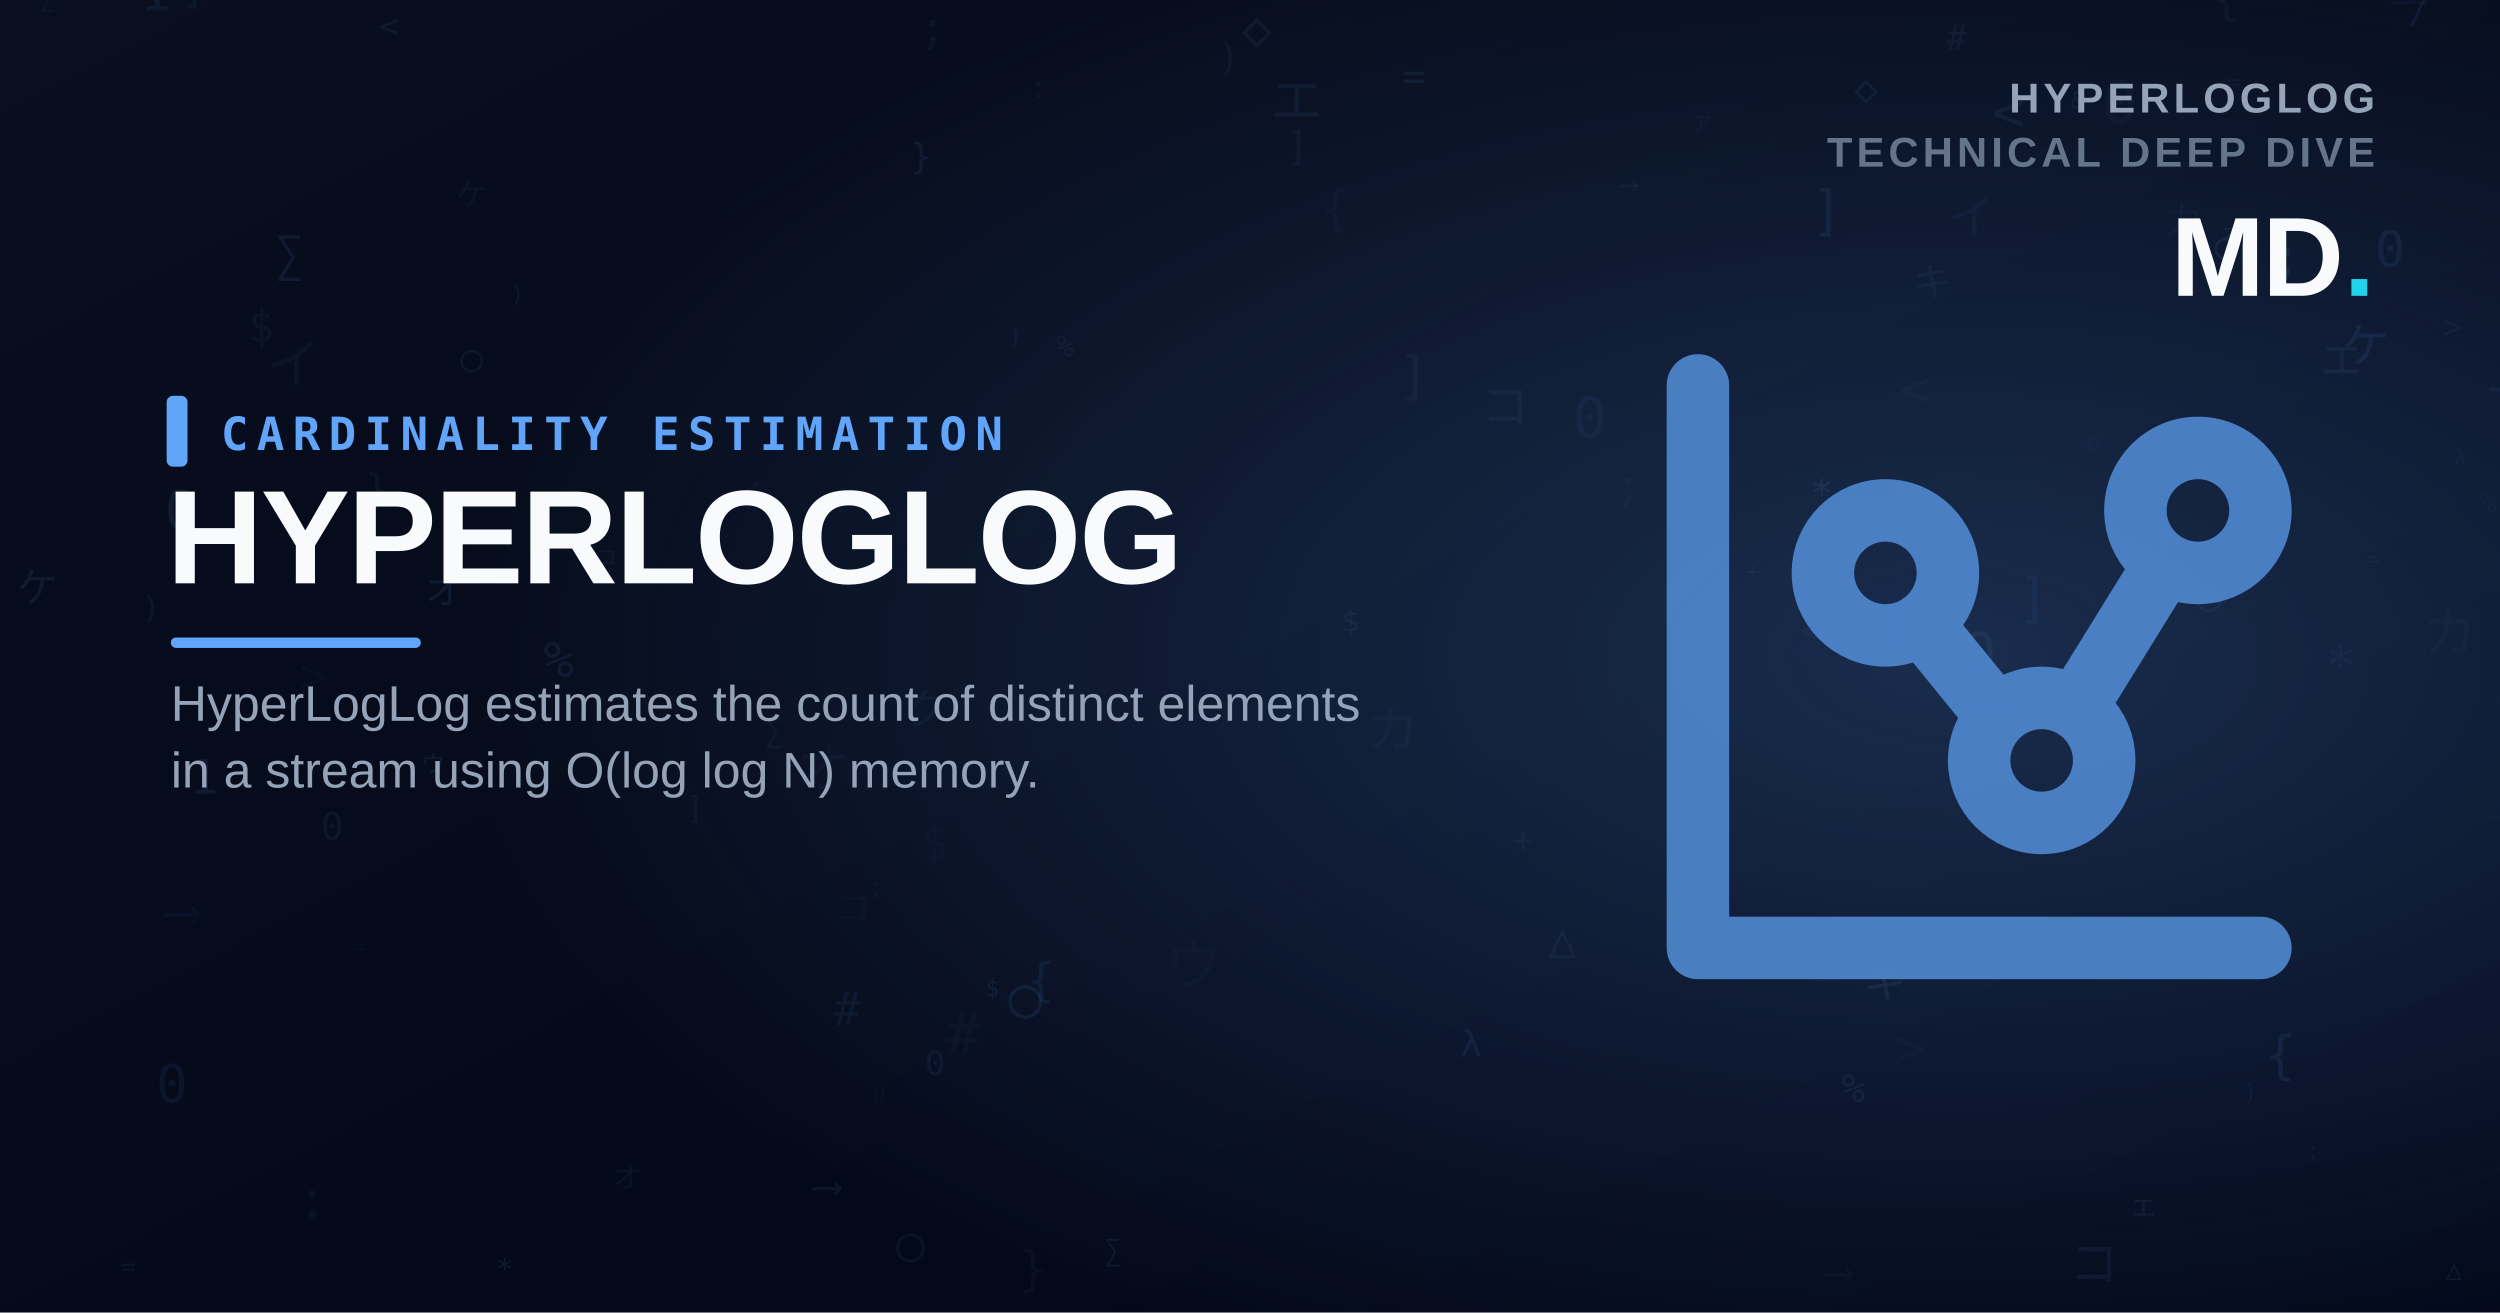
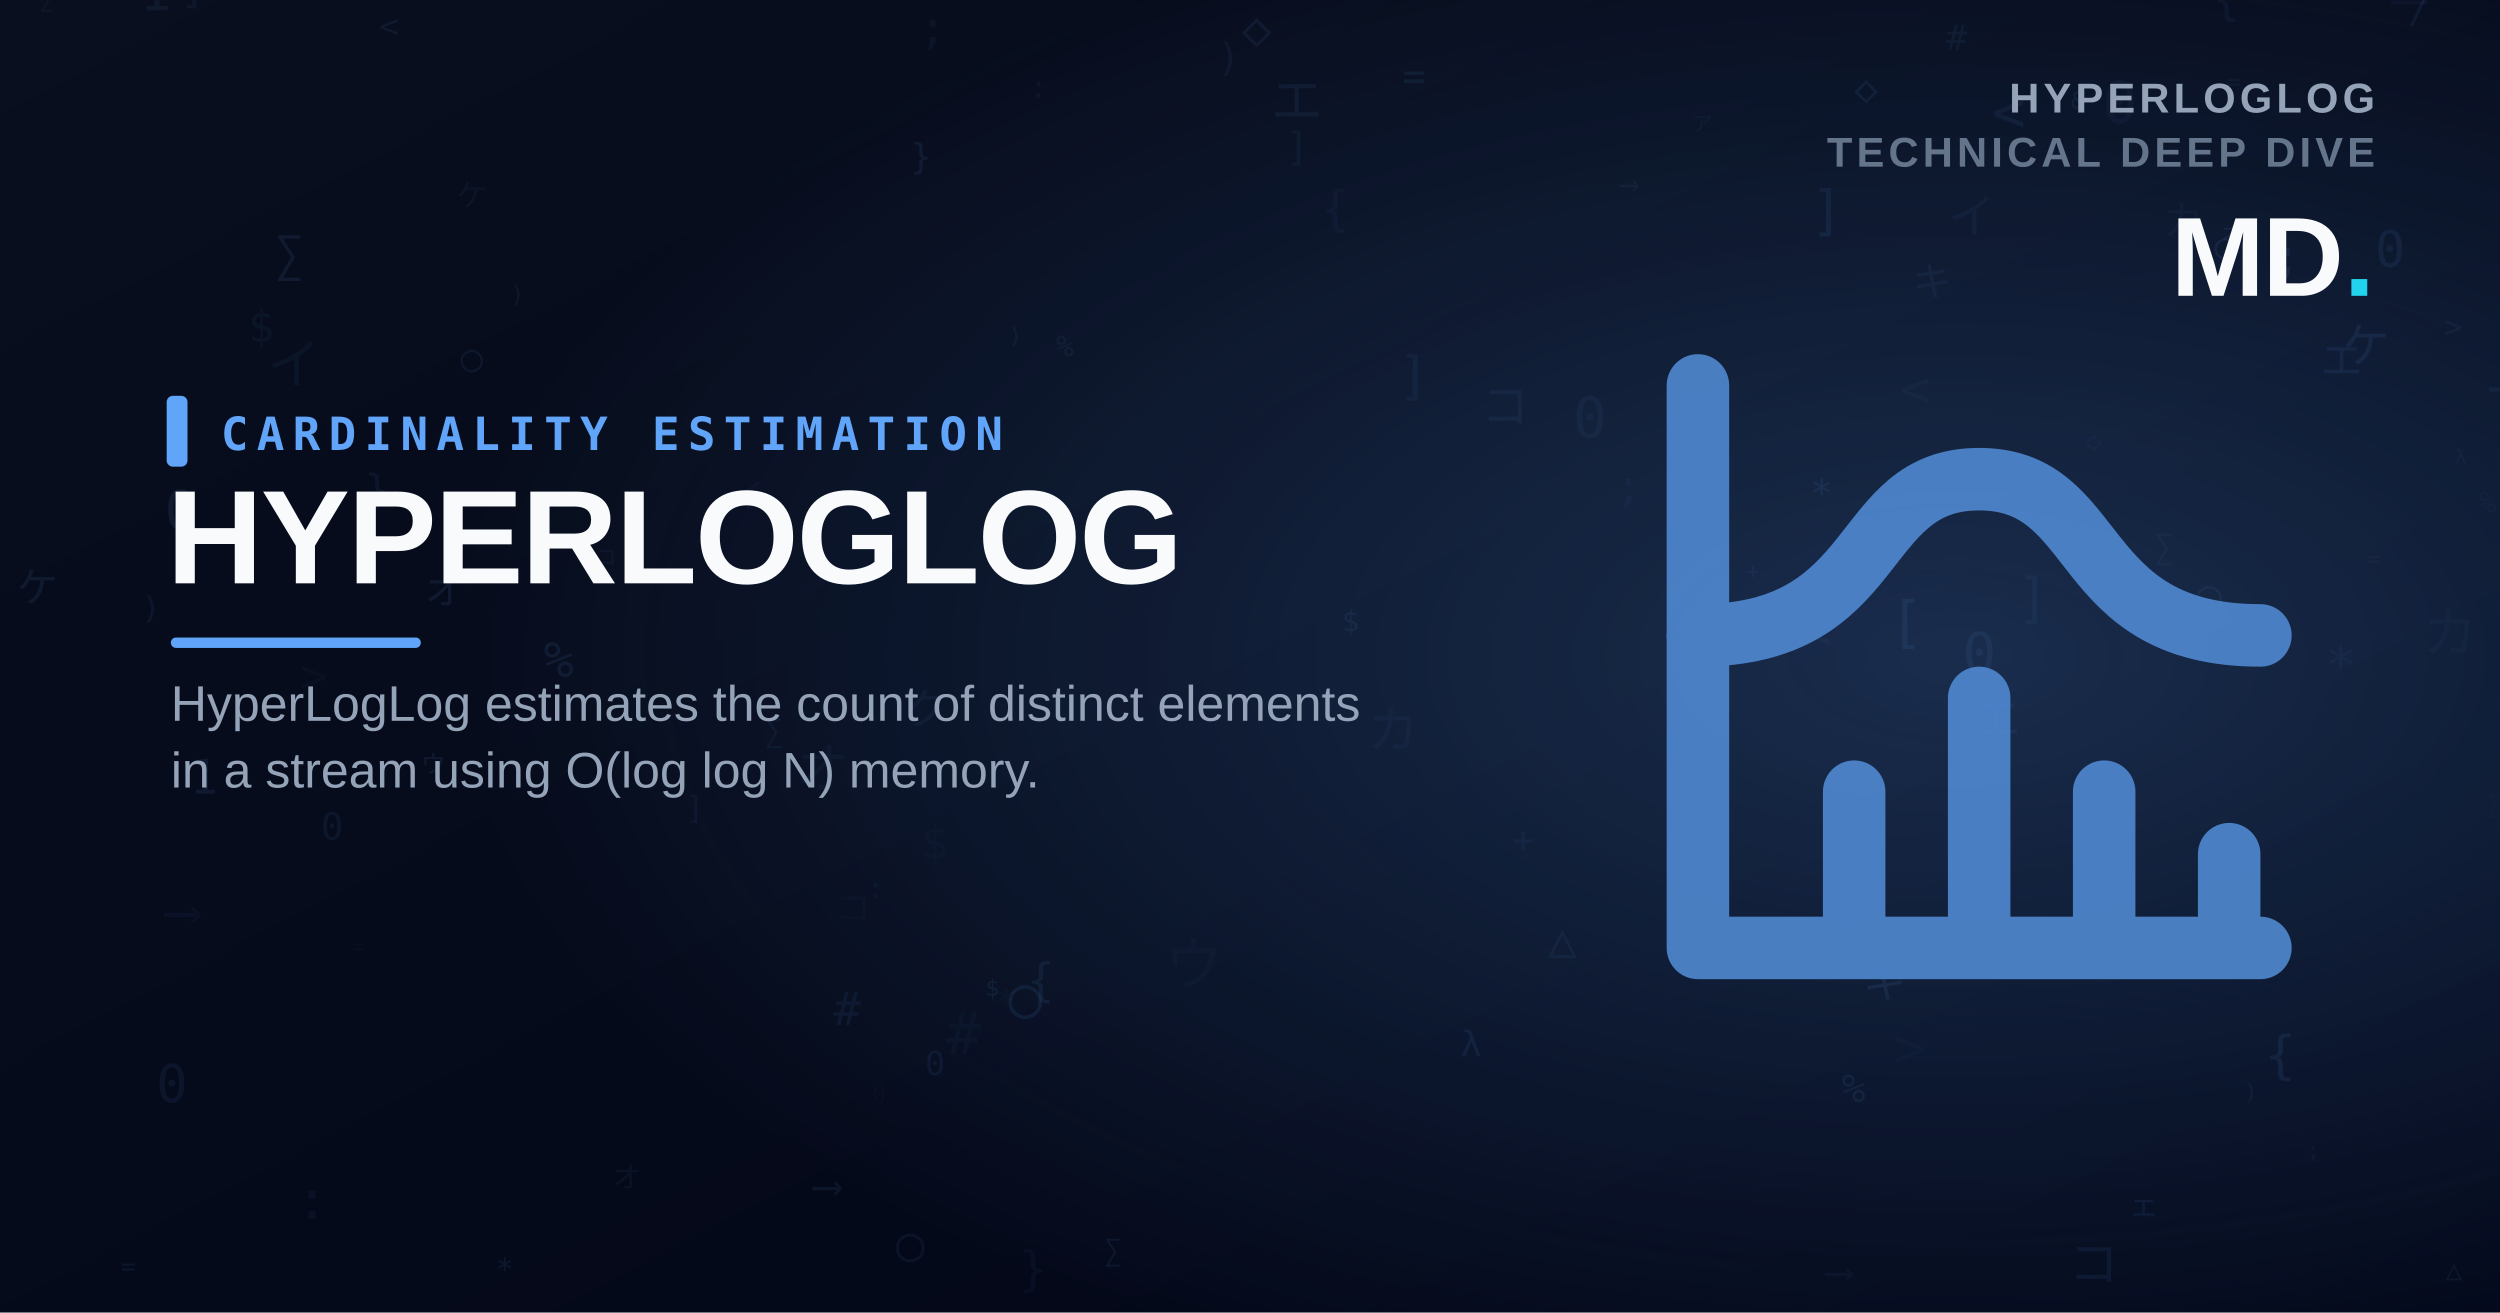
<svg xmlns="http://www.w3.org/2000/svg" viewBox="0 0 1200 630" width="1200" height="630" role="img" aria-label="HYPERLOGLOG">
  <defs>
    <linearGradient id="bg" x1="0" y1="0" x2="1" y2="1">
      <stop offset="0" stop-color="#0b1120" />
      <stop offset="1" stop-color="#020617" />
    </linearGradient>
    <radialGradient id="glow" cx="0.78" cy="0.5" r="0.6">
      <stop offset="0" stop-color="#60a5fa" stop-opacity="0.28" />
      <stop offset="1" stop-color="#60a5fa" stop-opacity="0" />
    </radialGradient>
  </defs>
  <rect width="1200" height="630" fill="url(#bg)" />
  <g>
    <text x="132" y="130" font-size="23" fill="#60a5fa" opacity="0.110" font-family="ui-monospace, monospace">∑</text>
    <text x="68" y="297" font-size="15" fill="#60a5fa" opacity="0.085" font-family="ui-monospace, monospace">)</text>
    <text x="1107" y="556" font-size="11" fill="#60a5fa" opacity="0.070" font-family="ui-monospace, monospace">;</text>
    <text x="350" y="244" font-size="17" fill="#60a5fa" opacity="0.045" font-family="ui-monospace, monospace">イ</text>
    <text x="584" y="34" font-size="19" fill="#60a5fa" opacity="0.076" font-family="ui-monospace, monospace">)</text>
    <text x="86" y="1" font-size="22" fill="#60a5fa" opacity="0.069" font-family="ui-monospace, monospace">]</text>
    <text x="221" y="178" font-size="18" fill="#60a5fa" opacity="0.093" font-family="ui-monospace, monospace">○</text>
    <text x="530" y="605" font-size="14" fill="#60a5fa" opacity="0.113" font-family="ui-monospace, monospace">∑</text>
    <text x="942" y="323" font-size="27" fill="#60a5fa" opacity="0.097" font-family="ui-monospace, monospace">0</text>
    <text x="838" y="278" font-size="11" fill="#60a5fa" opacity="0.067" font-family="ui-monospace, monospace">+</text>
    <text x="1023" y="584" font-size="12" fill="#60a5fa" opacity="0.104" font-family="ui-monospace, monospace">エ</text>
    <text x="1001" y="216" font-size="13" fill="#60a5fa" opacity="0.051" font-family="ui-monospace, monospace">◇</text>
    <text x="711" y="203" font-size="23" fill="#60a5fa" opacity="0.082" font-family="ui-monospace, monospace">コ</text>
    <text x="1136" y="272" font-size="11" fill="#60a5fa" opacity="0.051" font-family="ui-monospace, monospace">=</text>
    <text x="154" y="403" font-size="18" fill="#60a5fa" opacity="0.091" font-family="ui-monospace, monospace">0</text>
    <text x="934" y="24" font-size="17" fill="#60a5fa" opacity="0.082" font-family="ui-monospace, monospace">#</text>
    <text x="610" y="57" font-size="25" fill="#60a5fa" opacity="0.083" font-family="ui-monospace, monospace">エ</text>
    <text x="75" y="529" font-size="25" fill="#60a5fa" opacity="0.086" font-family="ui-monospace, monospace">0</text>
    <text x="869" y="110" font-size="26" fill="#60a5fa" opacity="0.096" font-family="ui-monospace, monospace">]</text>
    <text x="79" y="254" font-size="26" fill="#60a5fa" opacity="0.112" font-family="ui-monospace, monospace">0</text>
    <text x="1090" y="132" font-size="25" fill="#60a5fa" opacity="0.118" font-family="ui-monospace, monospace">;</text>
    <text x="877" y="617" font-size="19" fill="#60a5fa" opacity="0.049" font-family="ui-monospace, monospace">⟶</text>
    <text x="755" y="210" font-size="27" fill="#60a5fa" opacity="0.067" font-family="ui-monospace, monospace">0</text>
    <text x="1038" y="113" font-size="20" fill="#60a5fa" opacity="0.046" font-family="ui-monospace, monospace">カ</text>
    <text x="367" y="356" font-size="15" fill="#60a5fa" opacity="0.077" font-family="ui-monospace, monospace">∑</text>
    <text x="617" y="77" font-size="19" fill="#60a5fa" opacity="0.069" font-family="ui-monospace, monospace">]</text>
    <text x="596" y="22" font-size="24" fill="#60a5fa" opacity="0.092" font-family="ui-monospace, monospace">◇</text>
    <text x="494" y="47" font-size="15" fill="#60a5fa" opacity="0.059" font-family="ui-monospace, monospace">:</text>
    <text x="80" y="446" font-size="25" fill="#60a5fa" opacity="0.053" font-family="ui-monospace, monospace">⟶</text>
    <text x="1054" y="293" font-size="21" fill="#60a5fa" opacity="0.083" font-family="ui-monospace, monospace">○</text>
    <text x="671" y="189" font-size="25" fill="#60a5fa" opacity="0.067" font-family="ui-monospace, monospace">]</text>
    <text x="434" y="348" font-size="21" fill="#60a5fa" opacity="0.067" font-family="ui-monospace, monospace">ク</text>
    <text x="1156" y="11" font-size="16" fill="#60a5fa" opacity="0.107" font-family="ui-monospace, monospace">/</text>
    <text x="442" y="412" font-size="22" fill="#60a5fa" opacity="0.034" font-family="ui-monospace, monospace">$</text>
    <text x="444" y="516" font-size="16" fill="#60a5fa" opacity="0.095" font-family="ui-monospace, monospace">0</text>
    <text x="1196" y="194" font-size="26" fill="#60a5fa" opacity="0.081" font-family="ui-monospace, monospace">⟶</text>
    <text x="993" y="615" font-size="24" fill="#60a5fa" opacity="0.091" font-family="ui-monospace, monospace">コ</text>
    <text x="489" y="617" font-size="23" fill="#60a5fa" opacity="0.051" font-family="ui-monospace, monospace">}</text>
    <text x="1116" y="328" font-size="25" fill="#60a5fa" opacity="0.061" font-family="ui-monospace, monospace">*</text>
    <text x="245" y="145" font-size="11" fill="#60a5fa" opacity="0.085" font-family="ui-monospace, monospace">)</text>
    <text x="144" y="332" font-size="22" fill="#60a5fa" opacity="0.034" font-family="ui-monospace, monospace">&gt;</text>
    <text x="1174" y="614" font-size="13" fill="#60a5fa" opacity="0.102" font-family="ui-monospace, monospace">△</text>
    <text x="935" y="112" font-size="23" fill="#60a5fa" opacity="0.059" font-family="ui-monospace, monospace">イ</text>
    <text x="1163" y="313" font-size="26" fill="#60a5fa" opacity="0.044" font-family="ui-monospace, monospace">カ</text>
    <text x="726" y="409" font-size="17" fill="#60a5fa" opacity="0.068" font-family="ui-monospace, monospace">+</text>
    <text x="294" y="570" font-size="14" fill="#60a5fa" opacity="0.069" font-family="ui-monospace, monospace">オ</text>
    <text x="430" y="605" font-size="23" fill="#60a5fa" opacity="0.079" font-family="ui-monospace, monospace">○</text>
    <text x="644" y="303" font-size="14" fill="#60a5fa" opacity="0.097" font-family="ui-monospace, monospace">$</text>
    <text x="391" y="576" font-size="20" fill="#60a5fa" opacity="0.104" font-family="ui-monospace, monospace">⟶</text>
    <text x="812" y="63" font-size="10" fill="#60a5fa" opacity="0.053" font-family="ui-monospace, monospace">ア</text>
    <text x="484" y="165" font-size="11" fill="#60a5fa" opacity="0.080" font-family="ui-monospace, monospace">)</text>
    <text x="484" y="488" font-size="27" fill="#60a5fa" opacity="0.116" font-family="ui-monospace, monospace">○</text>
    <text x="128" y="184" font-size="26" fill="#60a5fa" opacity="0.063" font-family="ui-monospace, monospace">イ</text>
    <text x="58" y="612" font-size="12" fill="#60a5fa" opacity="0.091" font-family="ui-monospace, monospace">=</text>
    <text x="493" y="478" font-size="22" fill="#60a5fa" opacity="0.105" font-family="ui-monospace, monospace">{</text>
    <text x="1069" y="43" font-size="11" fill="#60a5fa" opacity="0.073" font-family="ui-monospace, monospace">=</text>
    <text x="169" y="458" font-size="11" fill="#60a5fa" opacity="0.031" font-family="ui-monospace, monospace">=</text>
    <text x="419" y="529" font-size="10" fill="#60a5fa" opacity="0.031" font-family="ui-monospace, monospace">0</text>
    <text x="1178" y="223" font-size="10" fill="#60a5fa" opacity="0.058" font-family="ui-monospace, monospace">λ</text>
    <text x="912" y="195" font-size="24" fill="#60a5fa" opacity="0.044" font-family="ui-monospace, monospace">&lt;</text>
    <text x="994" y="52" font-size="11" fill="#60a5fa" opacity="0.102" font-family="ui-monospace, monospace">&amp;</text>
    <text x="182" y="18" font-size="16" fill="#60a5fa" opacity="0.091" font-family="ui-monospace, monospace">&lt;</text>
    <text x="634" y="108" font-size="23" fill="#60a5fa" opacity="0.044" font-family="ui-monospace, monospace">{</text>
    <text x="909" y="512" font-size="26" fill="#60a5fa" opacity="0.031" font-family="ui-monospace, monospace">&gt;</text>
    <text x="400" y="492" font-size="22" fill="#60a5fa" opacity="0.093" font-family="ui-monospace, monospace">#</text>
    <text x="401" y="442" font-size="17" fill="#60a5fa" opacity="0.034" font-family="ui-monospace, monospace">コ</text>
    <text x="441" y="21" font-size="22" fill="#60a5fa" opacity="0.060" font-family="ui-monospace, monospace">;</text>
    <text x="204" y="290" font-size="19" fill="#60a5fa" opacity="0.118" font-family="ui-monospace, monospace">オ</text>
    <text x="329" y="393" font-size="15" fill="#60a5fa" opacity="0.073" font-family="ui-monospace, monospace">]</text>
    <text x="219" y="99" font-size="15" fill="#60a5fa" opacity="0.062" font-family="ui-monospace, monospace">ケ</text>
    <text x="968" y="296" font-size="26" fill="#60a5fa" opacity="0.070" font-family="ui-monospace, monospace">]</text>
    <text x="8" y="289" font-size="20" fill="#60a5fa" opacity="0.107" font-family="ui-monospace, monospace">ケ</text>
    <text x="119" y="164" font-size="21" fill="#60a5fa" opacity="0.066" font-family="ui-monospace, monospace">$</text>
    <text x="701" y="507" font-size="17" fill="#60a5fa" opacity="0.101" font-family="ui-monospace, monospace">λ</text>
    <text x="286" y="271" font-size="10" fill="#60a5fa" opacity="0.078" font-family="ui-monospace, monospace">コ</text>
    <text x="743" y="459" font-size="23" fill="#60a5fa" opacity="0.082" font-family="ui-monospace, monospace">△</text>
    <text x="454" y="506" font-size="28" fill="#60a5fa" opacity="0.046" font-family="ui-monospace, monospace">#</text>
    <text x="1146" y="3" font-size="21" fill="#60a5fa" opacity="0.066" font-family="ui-monospace, monospace">エ</text>
    <text x="1087" y="515" font-size="25" fill="#60a5fa" opacity="0.113" font-family="ui-monospace, monospace">{</text>
    <text x="507" y="171" font-size="14" fill="#60a5fa" opacity="0.076" font-family="ui-monospace, monospace">%</text>
    <text x="1034" y="268" font-size="16" fill="#60a5fa" opacity="0.061" font-family="ui-monospace, monospace">∑</text>
    <text x="907" y="308" font-size="27" fill="#60a5fa" opacity="0.110" font-family="ui-monospace, monospace">[</text>
    <text x="416" y="431" font-size="14" fill="#60a5fa" opacity="0.044" font-family="ui-monospace, monospace">:</text>
    <text x="261" y="325" font-size="24" fill="#60a5fa" opacity="0.118" font-family="ui-monospace, monospace">%</text>
    <text x="1124" y="174" font-size="23" fill="#60a5fa" opacity="0.116" font-family="ui-monospace, monospace">ケ</text>
    <text x="19" y="3" font-size="12" fill="#60a5fa" opacity="0.067" font-family="ui-monospace, monospace">∑</text>
    <text x="775" y="241" font-size="22" fill="#60a5fa" opacity="0.054" font-family="ui-monospace, monospace">;</text>
    <text x="382" y="378" font-size="26" fill="#60a5fa" opacity="0.050" font-family="ui-monospace, monospace">オ</text>
    <text x="894" y="479" font-size="21" fill="#60a5fa" opacity="0.115" font-family="ui-monospace, monospace">キ</text>
    <text x="890" y="49" font-size="19" fill="#60a5fa" opacity="0.099" font-family="ui-monospace, monospace">◇</text>
    <text x="1077" y="528" font-size="11" fill="#60a5fa" opacity="0.078" font-family="ui-monospace, monospace">)</text>
    <text x="864" y="311" font-size="25" fill="#60a5fa" opacity="0.053" font-family="ui-monospace, monospace">&lt;</text>
    <text x="478" y="487" font-size="17" fill="#60a5fa" opacity="0.033" font-family="ui-monospace, monospace">*</text>
    <text x="1140" y="128" font-size="24" fill="#60a5fa" opacity="0.106" font-family="ui-monospace, monospace">0</text>
    <text x="1190" y="246" font-size="14" fill="#60a5fa" opacity="0.041" font-family="ui-monospace, monospace">%</text>
    <text x="142" y="585" font-size="26" fill="#60a5fa" opacity="0.059" font-family="ui-monospace, monospace">:</text>
    <text x="175" y="242" font-size="20" fill="#60a5fa" opacity="0.075" font-family="ui-monospace, monospace">}</text>
    <text x="1078" y="453" font-size="16" fill="#60a5fa" opacity="0.086" font-family="ui-monospace, monospace">]</text>
    <text x="238" y="614" font-size="14" fill="#60a5fa" opacity="0.119" font-family="ui-monospace, monospace">*</text>
    <text x="947" y="353" font-size="23" fill="#60a5fa" opacity="0.076" font-family="ui-monospace, monospace">エ</text>
    <text x="673" y="43" font-size="19" fill="#60a5fa" opacity="0.102" font-family="ui-monospace, monospace">=</text>
    <text x="918" y="142" font-size="19" fill="#60a5fa" opacity="0.074" font-family="ui-monospace, monospace">キ</text>
    <text x="884" y="529" font-size="19" fill="#60a5fa" opacity="0.102" font-family="ui-monospace, monospace">%</text>
    <text x="559" y="473" font-size="28" fill="#60a5fa" opacity="0.031" font-family="ui-monospace, monospace">ウ</text>
    <text x="91" y="381" font-size="23" fill="#60a5fa" opacity="0.114" font-family="ui-monospace, monospace">1</text>
    <text x="1114" y="180" font-size="20" fill="#60a5fa" opacity="0.100" font-family="ui-monospace, monospace">エ</text>
    <text x="956" y="63" font-size="27" fill="#60a5fa" opacity="0.085" font-family="ui-monospace, monospace">&lt;</text>
    <text x="869" y="243" font-size="18" fill="#60a5fa" opacity="0.111" font-family="ui-monospace, monospace">*</text>
    <text x="1066" y="116" font-size="11" fill="#60a5fa" opacity="0.113" font-family="ui-monospace, monospace">オ</text>
    <text x="1009" y="59" font-size="28" fill="#60a5fa" opacity="0.052" font-family="ui-monospace, monospace">0</text>
    <text x="656" y="359" font-size="25" fill="#60a5fa" opacity="0.051" font-family="ui-monospace, monospace">カ</text>
    <text x="1063" y="124" font-size="17" fill="#60a5fa" opacity="0.115" font-family="ui-monospace, monospace">○</text>
    <text x="1173" y="162" font-size="15" fill="#60a5fa" opacity="0.073" font-family="ui-monospace, monospace">&gt;</text>
    <text x="1194" y="390" font-size="11" fill="#60a5fa" opacity="0.034" font-family="ui-monospace, monospace">∑</text>
    <text x="473" y="478" font-size="11" fill="#60a5fa" opacity="0.113" font-family="ui-monospace, monospace">$</text>
    <text x="777" y="94" font-size="17" fill="#60a5fa" opacity="0.073" font-family="ui-monospace, monospace">→</text>
    <text x="1062" y="7" font-size="22" fill="#60a5fa" opacity="0.066" font-family="ui-monospace, monospace">{</text>
    <text x="67" y="5" font-size="25" fill="#60a5fa" opacity="0.095" font-family="ui-monospace, monospace">1</text>
    <text x="202" y="371" font-size="12" fill="#60a5fa" opacity="0.112" font-family="ui-monospace, monospace">ウ</text>
    <text x="437" y="81" font-size="17" fill="#60a5fa" opacity="0.113" font-family="ui-monospace, monospace">}</text>
  </g>
  <rect width="1200" height="630" fill="url(#glow)" />
  <g>
    <g transform="translate(770.0 140.0) scale(15.000)" opacity="0.9">
      <g fill="none" stroke="#60a5fa" stroke-linecap="round" stroke-linejoin="round" stroke-width="2">
-         <path d="M3 3v18h18" />
-         <path d="M7 9a2 2 0 1 0 4 0a2 2 0 1 0-4 0m10-2a2 2 0 1 0 4 0a2 2 0 1 0-4 0m-5 8a2 2 0 1 0 4 0a2 2 0 1 0-4 0m-1.84-4.38l2.34 2.88m2.588-.172l2.837-4.586" />
+         <path d="M3 3v18h18m-1-3v3m-4-5v5m-4-8v8m-4-5v5" />
+         <path d="M3 11c6 0 5-5 9-5s3 5 9 5" />
      </g>
    </g>
  </g>
  <rect width="1200" height="630" fill="#020617" opacity="0.18" />
  <g font-family="Arial, Helvetica, sans-serif">
    <text x="1140" y="54" text-anchor="end" font-size="20" font-weight="700" letter-spacing="2" fill="#94a3b8">HYPERLOGLOG</text>
    <text x="1140" y="80" text-anchor="end" font-size="20" font-weight="700" letter-spacing="2" fill="#64748b">TECHNICAL DEEP DIVE</text>
    <text x="1140" y="142" text-anchor="end" font-size="54" font-weight="900" letter-spacing="-1" fill="#f8fafc">MD<tspan fill="#22d3ee">.</tspan>
    </text>
  </g>
  <g font-family="ui-monospace, SFMono-Regular, Menlo, monospace">
    <rect x="80" y="190" width="10" height="34" rx="3" fill="#60a5fa" />
    <text x="106" y="216" font-size="22" font-weight="700" letter-spacing="4" fill="#60a5fa">CARDINALITY ESTIMATION</text>
  </g>
  <text x="80" y="280" font-family="Arial, Helvetica, sans-serif" font-size="64" font-weight="900" letter-spacing="-1" fill="#f8fafc">HYPERLOGLOG</text>
  <rect x="82" y="306" width="120" height="5" rx="2.5" fill="#60a5fa" />
  <text x="82" y="346" font-size="24" fill="#94a3b8" font-family="Arial, Helvetica, sans-serif">HyperLogLog estimates the count of distinct elements</text>
  <text x="82" y="378" font-size="24" fill="#94a3b8" font-family="Arial, Helvetica, sans-serif">in a stream using O(log log N) memory.</text>
</svg>
